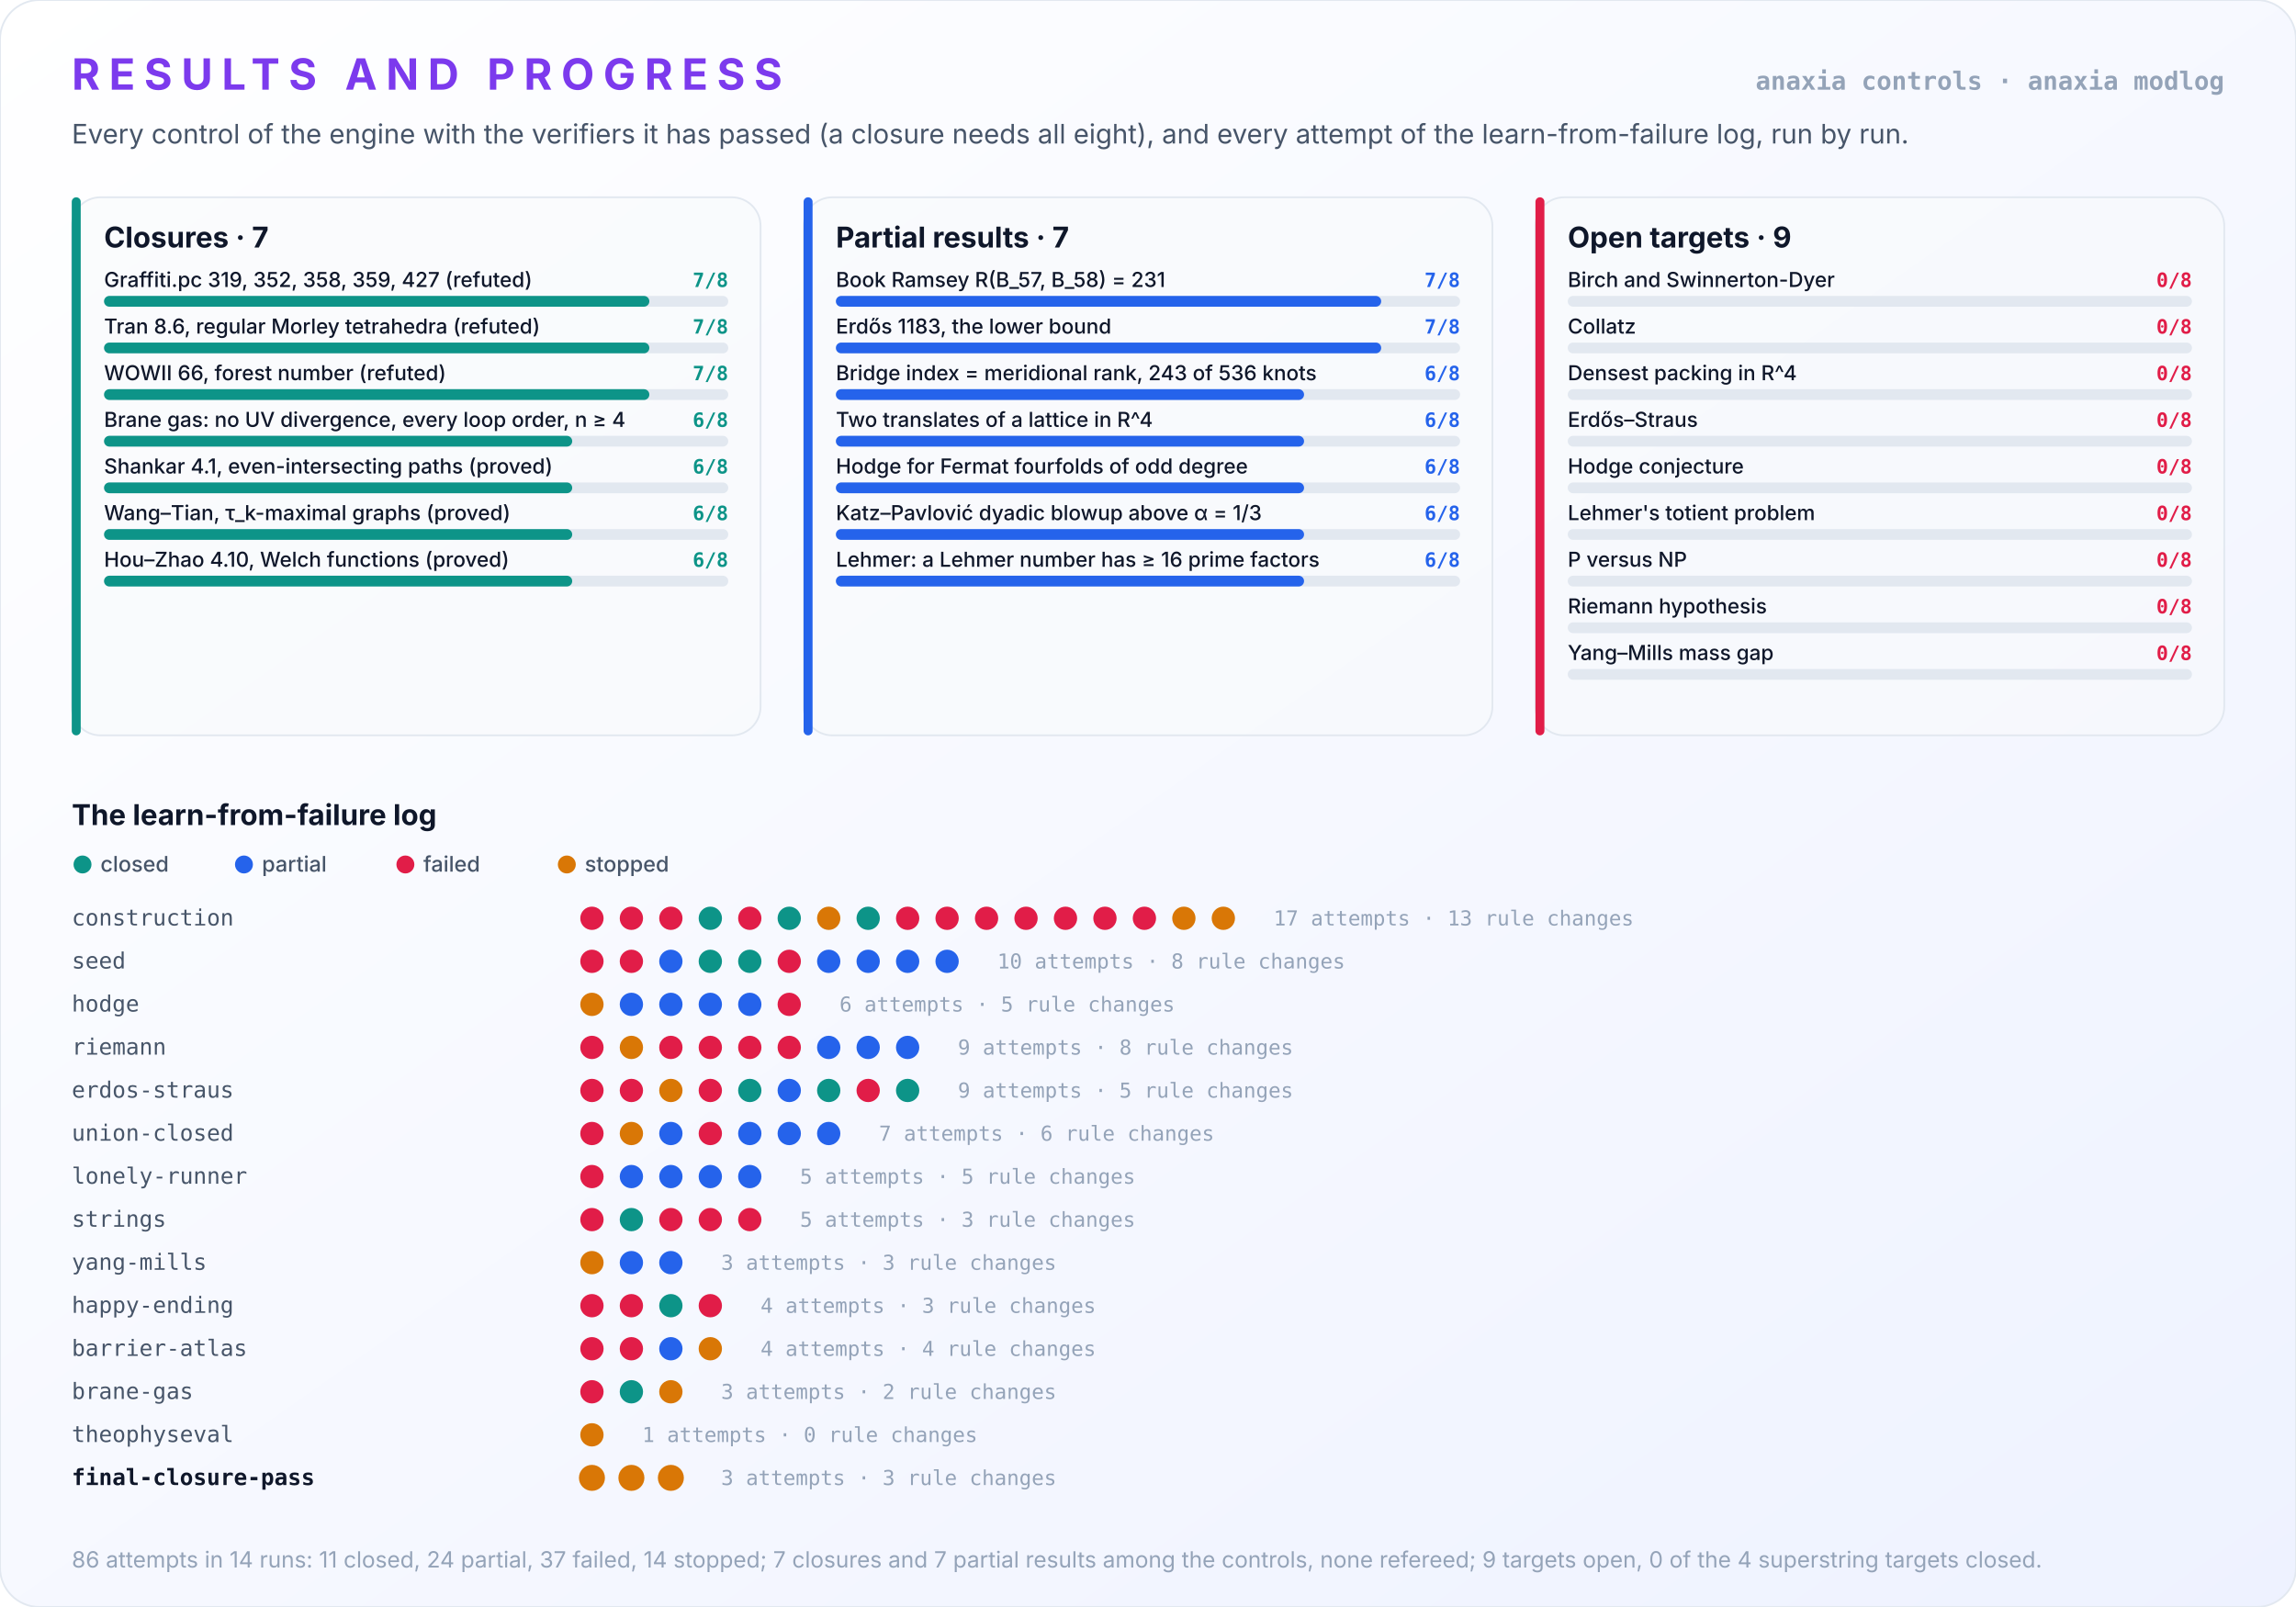
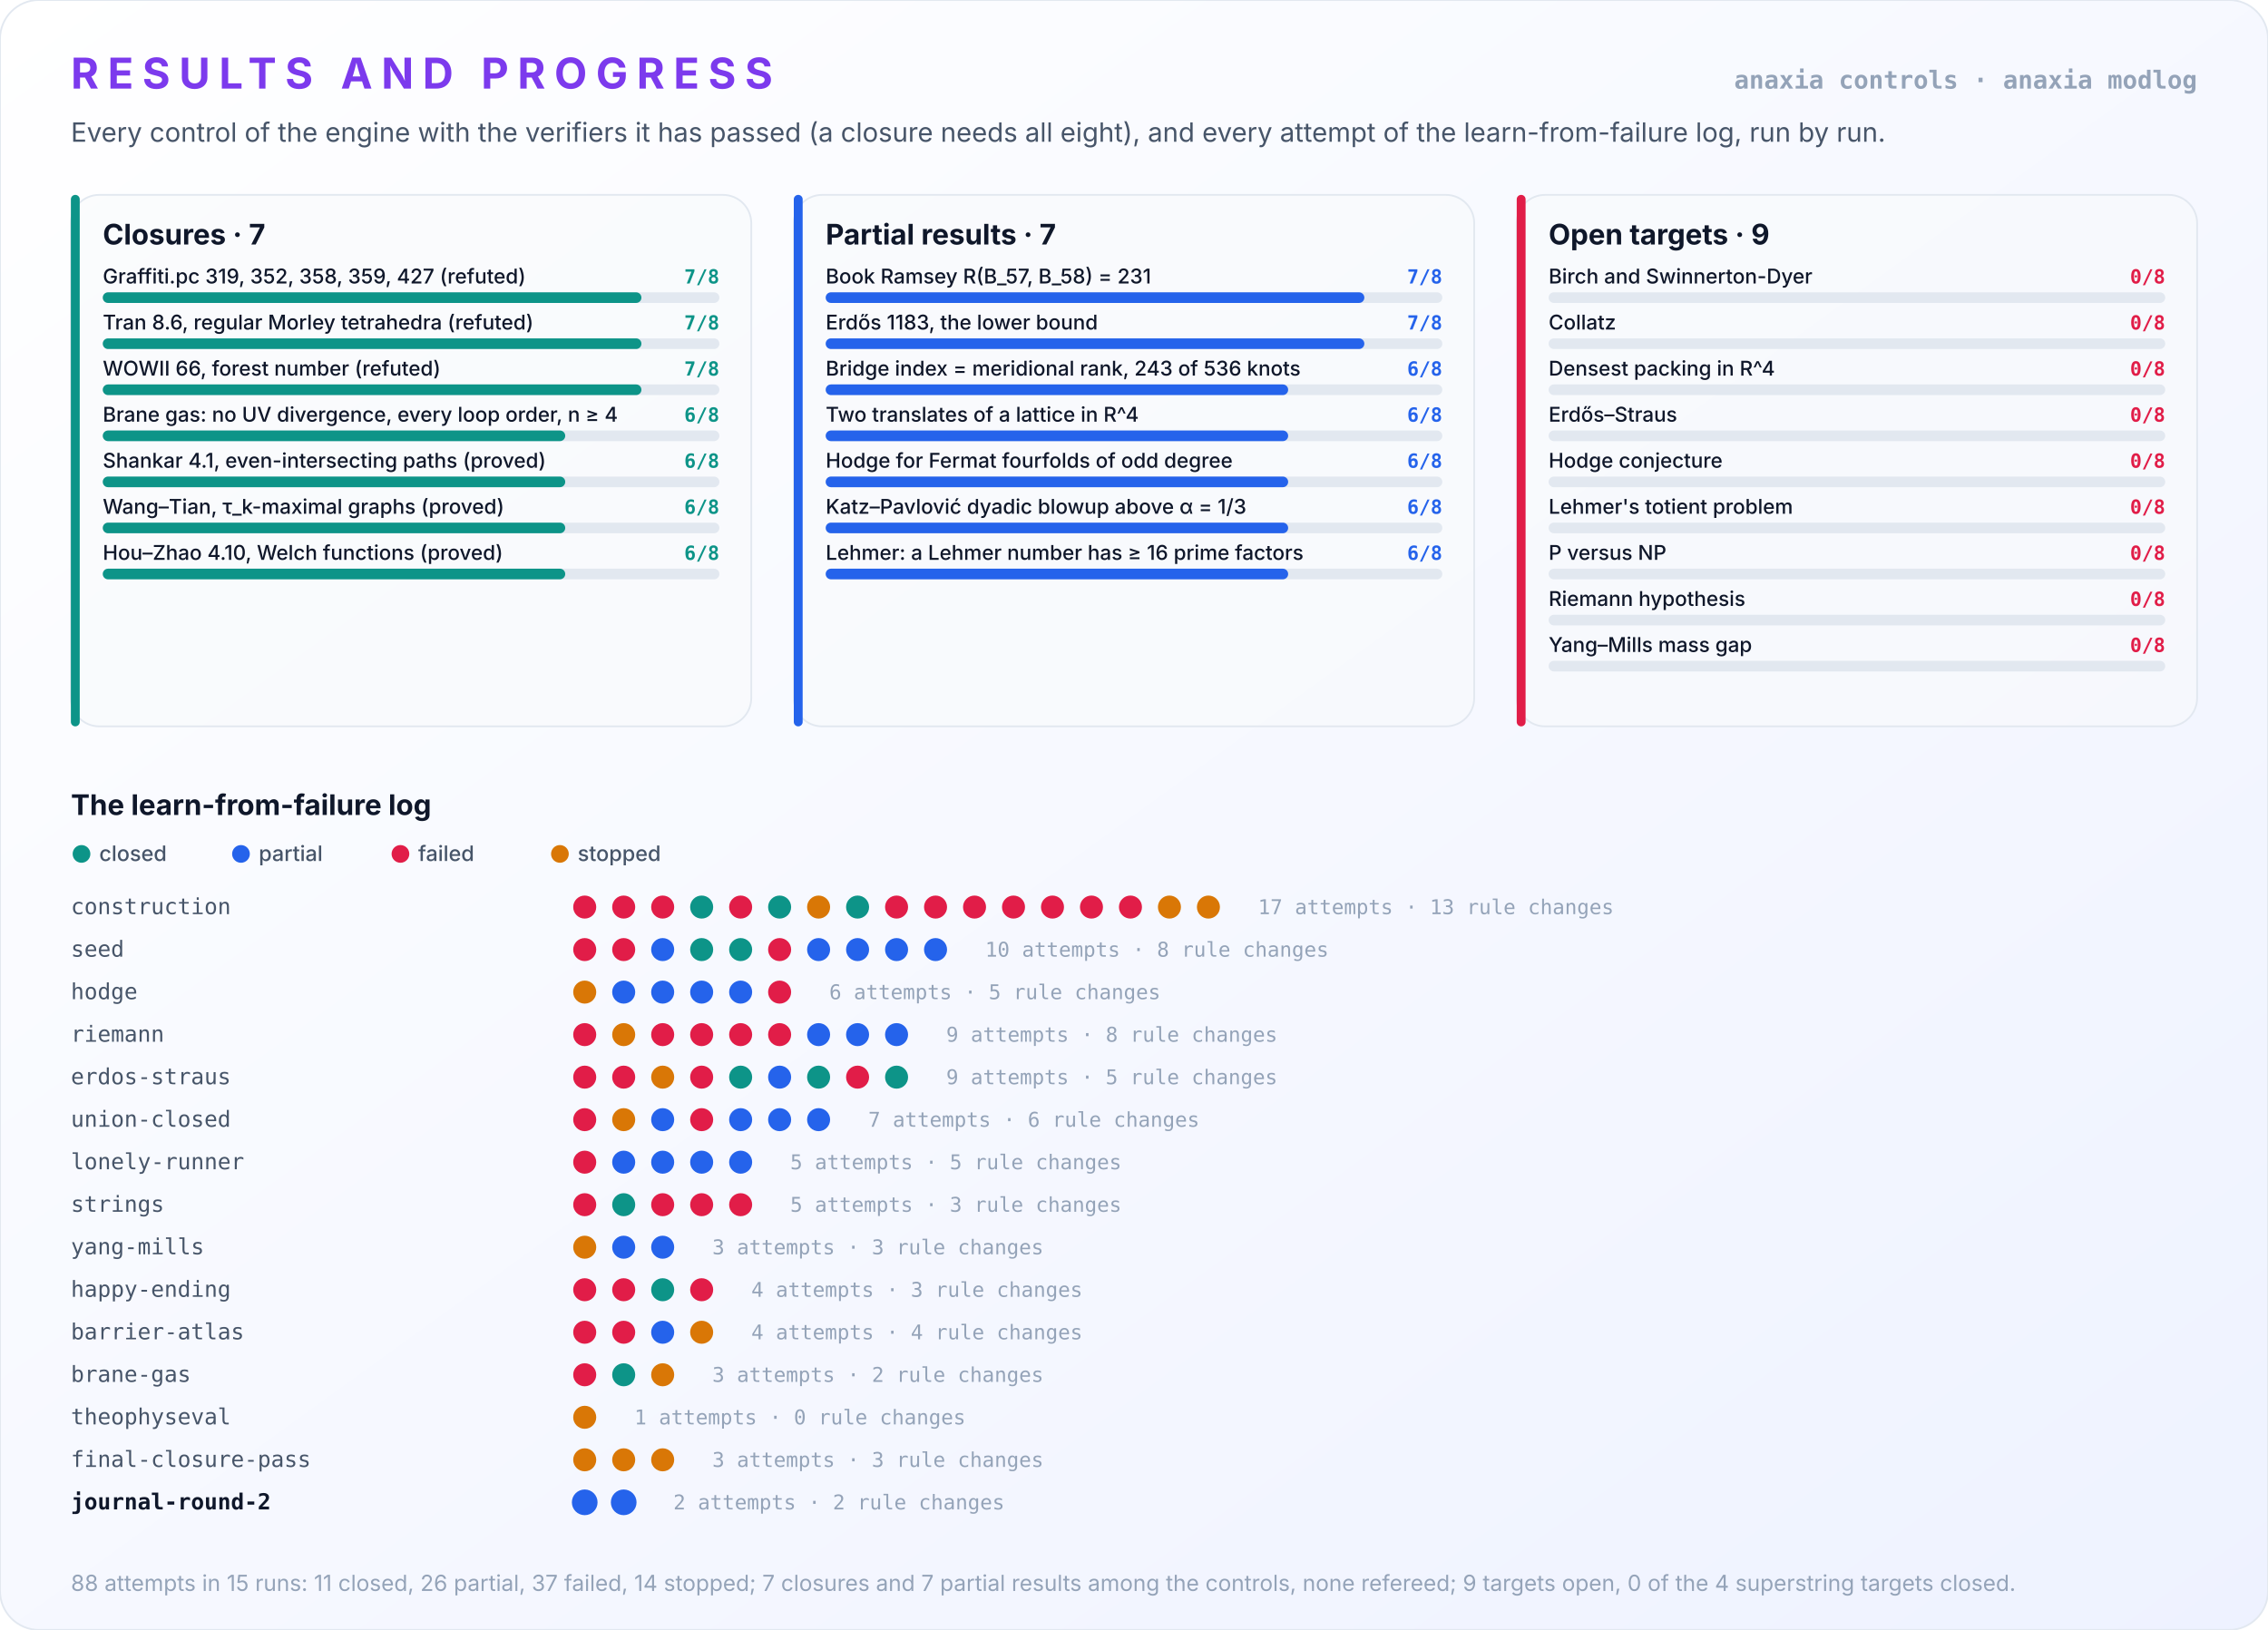
- <svg xmlns="http://www.w3.org/2000/svg" viewBox="0 0 1280 896" width="1280" height="896" role="img" aria-label="Results and progress of Anaxia: 86 attempts in 14 runs: 11 closed, 24 partial, 37 failed, 14 stopped; 7 closures and 7 partial results among the controls, none refereed; 9 targets open, 0 of the 4 superstring targets closed.">
+ <svg xmlns="http://www.w3.org/2000/svg" viewBox="0 0 1280 920" width="1280" height="920" role="img" aria-label="Results and progress of Anaxia: 88 attempts in 15 runs: 11 closed, 26 partial, 37 failed, 14 stopped; 7 closures and 7 partial results among the controls, none refereed; 9 targets open, 0 of the 4 superstring targets closed.">
  <style>@keyframes flow{to{stroke-dashoffset:-28}}@keyframes pulse{0%,100%{transform:scale(1)}50%{transform:scale(1.12)}}@keyframes rise{from{transform:scaleX(0)}to{transform:scaleX(1)}}[marker-end]{stroke-dasharray:8 6;animation:flow 1.4s linear infinite}.pulse{transform-box:fill-box;transform-origin:center;animation:pulse 2.4s ease-in-out infinite}.rise{transform-box:fill-box;transform-origin:left;animation:rise 1.8s cubic-bezier(.2,.8,.2,1) both}@keyframes draw{from{stroke-dashoffset:1}to{stroke-dashoffset:0}}.draw{stroke-dasharray:1;stroke-dashoffset:1;animation:draw 1.1s cubic-bezier(.4,0,.2,1) forwards}@keyframes orbit{to{transform:rotate(360deg)}}.orbit{transform-box:fill-box;transform-origin:center;animation:orbit 12s linear infinite}@keyframes grow{from{transform:scaleY(0)}to{transform:scaleY(1)}}.grow{transform-box:fill-box;transform-origin:bottom;animation:grow 1.6s cubic-bezier(.2,.8,.2,1) both}@keyframes fade{from{opacity:0;transform:translateY(10px)}to{opacity:1;transform:none}}.fade{animation:fade .9s cubic-bezier(.2,.8,.2,1) both}@keyframes ping{0%{opacity:.7;transform:scale(1)}100%{opacity:0;transform:scale(2.6)}}.ping{transform-box:fill-box;transform-origin:center;animation:ping 2.2s cubic-bezier(0,0,.2,1) infinite}@keyframes sweep{0%,55%{transform:translateX(-100%)}100%{transform:translateX(100%)}}.sweep{transform-box:fill-box;animation:sweep 7s ease-in-out infinite}@keyframes march{to{stroke-dashoffset:-24}}.march{stroke-dasharray:3 9;animation:march 2s linear infinite}</style>
  <style>@media (prefers-reduced-motion:reduce){*{animation:none!important}.draw{stroke-dashoffset:0!important}.ping,.sweep{display:none}}</style>
  <defs>
    <linearGradient id="bg" x1="0" y1="0" x2="1" y2="1">
      <stop offset="0" stop-color="#ffffff" />
      <stop offset="1" stop-color="#eef2ff" />
    </linearGradient>
  </defs>
-   <rect width="1280" height="896" rx="22" fill="url(#bg)" stroke="#e2e8f0" />
+   <rect width="1280" height="920" rx="22" fill="url(#bg)" stroke="#e2e8f0" />
  <text x="40.0" y="50.0" font-family="Inter, 'Segoe UI', Roboto, Helvetica, Arial, sans-serif" font-size="24" font-weight="700" fill="#7c3aed" text-anchor="start" letter-spacing="5">RESULTS AND PROGRESS</text>
  <text x="40.0" y="80.0" font-family="Inter, 'Segoe UI', Roboto, Helvetica, Arial, sans-serif" font-size="15" font-weight="400" fill="#475569" text-anchor="start">Every control of the engine with the verifiers it has passed (a closure needs all eight), and every attempt of the learn-from-failure log, run by run.</text>
  <text x="1240.0" y="50.0" font-family="'JetBrains Mono', 'SFMono-Regular', Menlo, Consolas, monospace" font-size="14" font-weight="600" fill="#94a3b8" text-anchor="end">anaxia controls · anaxia modlog</text>
  <rect x="40.0" y="110" width="384" height="300" rx="16" fill="#f8fafc" fill-opacity="0.6" stroke="#e2e8f0" />
  <rect x="40.0" y="110" width="5" height="300" rx="2.5" fill="#0d9488" />
  <text x="58.0" y="138.0" font-family="Inter, 'Segoe UI', Roboto, Helvetica, Arial, sans-serif" font-size="16" font-weight="700" fill="#0f172a" text-anchor="start">Closures  ·  7</text>
  <text x="58.0" y="160.0" font-family="Inter, 'Segoe UI', Roboto, Helvetica, Arial, sans-serif" font-size="11.5" font-weight="500" fill="#0f172a" text-anchor="start">Graffiti.pc 319, 352, 358, 359, 427 (refuted)</text>
  <rect x="58.0" y="165" width="348" height="6" rx="3" fill="#e2e8f0" />
  <rect class="rise" style="animation-delay:0.00s" x="58.0" y="165" width="304" height="6" rx="3" fill="#0d9488" />
  <text x="406.0" y="160.0" font-family="'JetBrains Mono', 'SFMono-Regular', Menlo, Consolas, monospace" font-size="11" font-weight="700" fill="#0d9488" text-anchor="end">7/8</text>
  <text x="58.0" y="186.0" font-family="Inter, 'Segoe UI', Roboto, Helvetica, Arial, sans-serif" font-size="11.5" font-weight="500" fill="#0f172a" text-anchor="start">Tran 8.6, regular Morley tetrahedra (refuted)</text>
  <rect x="58.0" y="191" width="348" height="6" rx="3" fill="#e2e8f0" />
  <rect class="rise" style="animation-delay:0.12s" x="58.0" y="191" width="304" height="6" rx="3" fill="#0d9488" />
  <text x="406.0" y="186.0" font-family="'JetBrains Mono', 'SFMono-Regular', Menlo, Consolas, monospace" font-size="11" font-weight="700" fill="#0d9488" text-anchor="end">7/8</text>
  <text x="58.0" y="212.0" font-family="Inter, 'Segoe UI', Roboto, Helvetica, Arial, sans-serif" font-size="11.5" font-weight="500" fill="#0f172a" text-anchor="start">WOWII 66, forest number (refuted)</text>
  <rect x="58.0" y="217" width="348" height="6" rx="3" fill="#e2e8f0" />
  <rect class="rise" style="animation-delay:0.24s" x="58.0" y="217" width="304" height="6" rx="3" fill="#0d9488" />
  <text x="406.0" y="212.0" font-family="'JetBrains Mono', 'SFMono-Regular', Menlo, Consolas, monospace" font-size="11" font-weight="700" fill="#0d9488" text-anchor="end">7/8</text>
  <text x="58.0" y="238.0" font-family="Inter, 'Segoe UI', Roboto, Helvetica, Arial, sans-serif" font-size="11.5" font-weight="500" fill="#0f172a" text-anchor="start">Brane gas: no UV divergence, every loop order, n ≥ 4</text>
  <rect x="58.0" y="243" width="348" height="6" rx="3" fill="#e2e8f0" />
  <rect class="rise" style="animation-delay:0.36s" x="58.0" y="243" width="261" height="6" rx="3" fill="#0d9488" />
  <text x="406.0" y="238.0" font-family="'JetBrains Mono', 'SFMono-Regular', Menlo, Consolas, monospace" font-size="11" font-weight="700" fill="#0d9488" text-anchor="end">6/8</text>
  <text x="58.0" y="264.0" font-family="Inter, 'Segoe UI', Roboto, Helvetica, Arial, sans-serif" font-size="11.5" font-weight="500" fill="#0f172a" text-anchor="start">Shankar 4.1, even-intersecting paths (proved)</text>
  <rect x="58.0" y="269" width="348" height="6" rx="3" fill="#e2e8f0" />
  <rect class="rise" style="animation-delay:0.48s" x="58.0" y="269" width="261" height="6" rx="3" fill="#0d9488" />
  <text x="406.0" y="264.0" font-family="'JetBrains Mono', 'SFMono-Regular', Menlo, Consolas, monospace" font-size="11" font-weight="700" fill="#0d9488" text-anchor="end">6/8</text>
  <text x="58.0" y="290.0" font-family="Inter, 'Segoe UI', Roboto, Helvetica, Arial, sans-serif" font-size="11.5" font-weight="500" fill="#0f172a" text-anchor="start">Wang–Tian, τ_k-maximal graphs (proved)</text>
  <rect x="58.0" y="295" width="348" height="6" rx="3" fill="#e2e8f0" />
  <rect class="rise" style="animation-delay:0.60s" x="58.0" y="295" width="261" height="6" rx="3" fill="#0d9488" />
  <text x="406.0" y="290.0" font-family="'JetBrains Mono', 'SFMono-Regular', Menlo, Consolas, monospace" font-size="11" font-weight="700" fill="#0d9488" text-anchor="end">6/8</text>
  <text x="58.0" y="316.0" font-family="Inter, 'Segoe UI', Roboto, Helvetica, Arial, sans-serif" font-size="11.5" font-weight="500" fill="#0f172a" text-anchor="start">Hou–Zhao 4.10, Welch functions (proved)</text>
  <rect x="58.0" y="321" width="348" height="6" rx="3" fill="#e2e8f0" />
  <rect class="rise" style="animation-delay:0.72s" x="58.0" y="321" width="261" height="6" rx="3" fill="#0d9488" />
  <text x="406.0" y="316.0" font-family="'JetBrains Mono', 'SFMono-Regular', Menlo, Consolas, monospace" font-size="11" font-weight="700" fill="#0d9488" text-anchor="end">6/8</text>
  <rect x="448.0" y="110" width="384" height="300" rx="16" fill="#f8fafc" fill-opacity="0.6" stroke="#e2e8f0" />
  <rect x="448.0" y="110" width="5" height="300" rx="2.5" fill="#2563eb" />
  <text x="466.0" y="138.0" font-family="Inter, 'Segoe UI', Roboto, Helvetica, Arial, sans-serif" font-size="16" font-weight="700" fill="#0f172a" text-anchor="start">Partial results  ·  7</text>
  <text x="466.0" y="160.0" font-family="Inter, 'Segoe UI', Roboto, Helvetica, Arial, sans-serif" font-size="11.5" font-weight="500" fill="#0f172a" text-anchor="start">Book Ramsey R(B_57, B_58) = 231</text>
  <rect x="466.0" y="165" width="348" height="6" rx="3" fill="#e2e8f0" />
  <rect class="rise" style="animation-delay:0.25s" x="466.0" y="165" width="304" height="6" rx="3" fill="#2563eb" />
  <text x="814.0" y="160.0" font-family="'JetBrains Mono', 'SFMono-Regular', Menlo, Consolas, monospace" font-size="11" font-weight="700" fill="#2563eb" text-anchor="end">7/8</text>
  <text x="466.0" y="186.0" font-family="Inter, 'Segoe UI', Roboto, Helvetica, Arial, sans-serif" font-size="11.5" font-weight="500" fill="#0f172a" text-anchor="start">Erdős 1183, the lower bound</text>
  <rect x="466.0" y="191" width="348" height="6" rx="3" fill="#e2e8f0" />
  <rect class="rise" style="animation-delay:0.37s" x="466.0" y="191" width="304" height="6" rx="3" fill="#2563eb" />
  <text x="814.0" y="186.0" font-family="'JetBrains Mono', 'SFMono-Regular', Menlo, Consolas, monospace" font-size="11" font-weight="700" fill="#2563eb" text-anchor="end">7/8</text>
  <text x="466.0" y="212.0" font-family="Inter, 'Segoe UI', Roboto, Helvetica, Arial, sans-serif" font-size="11.5" font-weight="500" fill="#0f172a" text-anchor="start">Bridge index = meridional rank, 243 of 536 knots</text>
  <rect x="466.0" y="217" width="348" height="6" rx="3" fill="#e2e8f0" />
  <rect class="rise" style="animation-delay:0.49s" x="466.0" y="217" width="261" height="6" rx="3" fill="#2563eb" />
  <text x="814.0" y="212.0" font-family="'JetBrains Mono', 'SFMono-Regular', Menlo, Consolas, monospace" font-size="11" font-weight="700" fill="#2563eb" text-anchor="end">6/8</text>
  <text x="466.0" y="238.0" font-family="Inter, 'Segoe UI', Roboto, Helvetica, Arial, sans-serif" font-size="11.5" font-weight="500" fill="#0f172a" text-anchor="start">Two translates of a lattice in R^4</text>
  <rect x="466.0" y="243" width="348" height="6" rx="3" fill="#e2e8f0" />
  <rect class="rise" style="animation-delay:0.61s" x="466.0" y="243" width="261" height="6" rx="3" fill="#2563eb" />
  <text x="814.0" y="238.0" font-family="'JetBrains Mono', 'SFMono-Regular', Menlo, Consolas, monospace" font-size="11" font-weight="700" fill="#2563eb" text-anchor="end">6/8</text>
  <text x="466.0" y="264.0" font-family="Inter, 'Segoe UI', Roboto, Helvetica, Arial, sans-serif" font-size="11.5" font-weight="500" fill="#0f172a" text-anchor="start">Hodge for Fermat fourfolds of odd degree</text>
  <rect x="466.0" y="269" width="348" height="6" rx="3" fill="#e2e8f0" />
  <rect class="rise" style="animation-delay:0.73s" x="466.0" y="269" width="261" height="6" rx="3" fill="#2563eb" />
  <text x="814.0" y="264.0" font-family="'JetBrains Mono', 'SFMono-Regular', Menlo, Consolas, monospace" font-size="11" font-weight="700" fill="#2563eb" text-anchor="end">6/8</text>
  <text x="466.0" y="290.0" font-family="Inter, 'Segoe UI', Roboto, Helvetica, Arial, sans-serif" font-size="11.5" font-weight="500" fill="#0f172a" text-anchor="start">Katz–Pavlović dyadic blowup above α = 1/3</text>
  <rect x="466.0" y="295" width="348" height="6" rx="3" fill="#e2e8f0" />
  <rect class="rise" style="animation-delay:0.85s" x="466.0" y="295" width="261" height="6" rx="3" fill="#2563eb" />
  <text x="814.0" y="290.0" font-family="'JetBrains Mono', 'SFMono-Regular', Menlo, Consolas, monospace" font-size="11" font-weight="700" fill="#2563eb" text-anchor="end">6/8</text>
  <text x="466.0" y="316.0" font-family="Inter, 'Segoe UI', Roboto, Helvetica, Arial, sans-serif" font-size="11.5" font-weight="500" fill="#0f172a" text-anchor="start">Lehmer: a Lehmer number has ≥ 16 prime factors</text>
  <rect x="466.0" y="321" width="348" height="6" rx="3" fill="#e2e8f0" />
  <rect class="rise" style="animation-delay:0.97s" x="466.0" y="321" width="261" height="6" rx="3" fill="#2563eb" />
  <text x="814.0" y="316.0" font-family="'JetBrains Mono', 'SFMono-Regular', Menlo, Consolas, monospace" font-size="11" font-weight="700" fill="#2563eb" text-anchor="end">6/8</text>
  <rect x="856.0" y="110" width="384" height="300" rx="16" fill="#f8fafc" fill-opacity="0.6" stroke="#e2e8f0" />
  <rect x="856.0" y="110" width="5" height="300" rx="2.5" fill="#e11d48" />
  <text x="874.0" y="138.0" font-family="Inter, 'Segoe UI', Roboto, Helvetica, Arial, sans-serif" font-size="16" font-weight="700" fill="#0f172a" text-anchor="start">Open targets  ·  9</text>
  <text x="874.0" y="160.0" font-family="Inter, 'Segoe UI', Roboto, Helvetica, Arial, sans-serif" font-size="11.5" font-weight="500" fill="#0f172a" text-anchor="start">Birch and Swinnerton-Dyer</text>
  <rect x="874.0" y="165" width="348" height="6" rx="3" fill="#e2e8f0" />
  <text x="1222.0" y="160.0" font-family="'JetBrains Mono', 'SFMono-Regular', Menlo, Consolas, monospace" font-size="11" font-weight="700" fill="#e11d48" text-anchor="end">0/8</text>
  <text x="874.0" y="186.0" font-family="Inter, 'Segoe UI', Roboto, Helvetica, Arial, sans-serif" font-size="11.5" font-weight="500" fill="#0f172a" text-anchor="start">Collatz</text>
  <rect x="874.0" y="191" width="348" height="6" rx="3" fill="#e2e8f0" />
  <text x="1222.0" y="186.0" font-family="'JetBrains Mono', 'SFMono-Regular', Menlo, Consolas, monospace" font-size="11" font-weight="700" fill="#e11d48" text-anchor="end">0/8</text>
  <text x="874.0" y="212.0" font-family="Inter, 'Segoe UI', Roboto, Helvetica, Arial, sans-serif" font-size="11.5" font-weight="500" fill="#0f172a" text-anchor="start">Densest packing in R^4</text>
  <rect x="874.0" y="217" width="348" height="6" rx="3" fill="#e2e8f0" />
  <text x="1222.0" y="212.0" font-family="'JetBrains Mono', 'SFMono-Regular', Menlo, Consolas, monospace" font-size="11" font-weight="700" fill="#e11d48" text-anchor="end">0/8</text>
  <text x="874.0" y="238.0" font-family="Inter, 'Segoe UI', Roboto, Helvetica, Arial, sans-serif" font-size="11.5" font-weight="500" fill="#0f172a" text-anchor="start">Erdős–Straus</text>
  <rect x="874.0" y="243" width="348" height="6" rx="3" fill="#e2e8f0" />
  <text x="1222.0" y="238.0" font-family="'JetBrains Mono', 'SFMono-Regular', Menlo, Consolas, monospace" font-size="11" font-weight="700" fill="#e11d48" text-anchor="end">0/8</text>
  <text x="874.0" y="264.0" font-family="Inter, 'Segoe UI', Roboto, Helvetica, Arial, sans-serif" font-size="11.5" font-weight="500" fill="#0f172a" text-anchor="start">Hodge conjecture</text>
  <rect x="874.0" y="269" width="348" height="6" rx="3" fill="#e2e8f0" />
  <text x="1222.0" y="264.0" font-family="'JetBrains Mono', 'SFMono-Regular', Menlo, Consolas, monospace" font-size="11" font-weight="700" fill="#e11d48" text-anchor="end">0/8</text>
  <text x="874.0" y="290.0" font-family="Inter, 'Segoe UI', Roboto, Helvetica, Arial, sans-serif" font-size="11.5" font-weight="500" fill="#0f172a" text-anchor="start">Lehmer's totient problem</text>
  <rect x="874.0" y="295" width="348" height="6" rx="3" fill="#e2e8f0" />
  <text x="1222.0" y="290.0" font-family="'JetBrains Mono', 'SFMono-Regular', Menlo, Consolas, monospace" font-size="11" font-weight="700" fill="#e11d48" text-anchor="end">0/8</text>
  <text x="874.0" y="316.0" font-family="Inter, 'Segoe UI', Roboto, Helvetica, Arial, sans-serif" font-size="11.5" font-weight="500" fill="#0f172a" text-anchor="start">P versus NP</text>
  <rect x="874.0" y="321" width="348" height="6" rx="3" fill="#e2e8f0" />
  <text x="1222.0" y="316.0" font-family="'JetBrains Mono', 'SFMono-Regular', Menlo, Consolas, monospace" font-size="11" font-weight="700" fill="#e11d48" text-anchor="end">0/8</text>
  <text x="874.0" y="342.0" font-family="Inter, 'Segoe UI', Roboto, Helvetica, Arial, sans-serif" font-size="11.5" font-weight="500" fill="#0f172a" text-anchor="start">Riemann hypothesis</text>
  <rect x="874.0" y="347" width="348" height="6" rx="3" fill="#e2e8f0" />
  <text x="1222.0" y="342.0" font-family="'JetBrains Mono', 'SFMono-Regular', Menlo, Consolas, monospace" font-size="11" font-weight="700" fill="#e11d48" text-anchor="end">0/8</text>
  <text x="874.0" y="368.0" font-family="Inter, 'Segoe UI', Roboto, Helvetica, Arial, sans-serif" font-size="11.5" font-weight="500" fill="#0f172a" text-anchor="start">Yang–Mills mass gap</text>
  <rect x="874.0" y="373" width="348" height="6" rx="3" fill="#e2e8f0" />
  <text x="1222.0" y="368.0" font-family="'JetBrains Mono', 'SFMono-Regular', Menlo, Consolas, monospace" font-size="11" font-weight="700" fill="#e11d48" text-anchor="end">0/8</text>
  <text x="40.0" y="460.0" font-family="Inter, 'Segoe UI', Roboto, Helvetica, Arial, sans-serif" font-size="16" font-weight="700" fill="#0f172a" text-anchor="start">The learn-from-failure log</text>
  <circle cx="46" cy="482" r="5" fill="#0d9488" />
  <text x="56.0" y="486.0" font-family="Inter, 'Segoe UI', Roboto, Helvetica, Arial, sans-serif" font-size="12" font-weight="500" fill="#475569" text-anchor="start">closed</text>
  <circle cx="136" cy="482" r="5" fill="#2563eb" />
  <text x="146.0" y="486.0" font-family="Inter, 'Segoe UI', Roboto, Helvetica, Arial, sans-serif" font-size="12" font-weight="500" fill="#475569" text-anchor="start">partial</text>
  <circle cx="226" cy="482" r="5" fill="#e11d48" />
  <text x="236.0" y="486.0" font-family="Inter, 'Segoe UI', Roboto, Helvetica, Arial, sans-serif" font-size="12" font-weight="500" fill="#475569" text-anchor="start">failed</text>
  <circle cx="316" cy="482" r="5" fill="#d97706" />
  <text x="326.0" y="486.0" font-family="Inter, 'Segoe UI', Roboto, Helvetica, Arial, sans-serif" font-size="12" font-weight="500" fill="#475569" text-anchor="start">stopped</text>
  <text x="40.0" y="516.0" font-family="'JetBrains Mono', 'SFMono-Regular', Menlo, Consolas, monospace" font-size="12.5" font-weight="500" fill="#475569" text-anchor="start">construction</text>
  <circle class="fade" style="animation-delay:0.00s" cx="330" cy="512" r="6.5" fill="#e11d48" />
  <circle class="fade" style="animation-delay:0.05s" cx="352" cy="512" r="6.5" fill="#e11d48" />
  <circle class="fade" style="animation-delay:0.10s" cx="374" cy="512" r="6.5" fill="#e11d48" />
  <circle class="fade" style="animation-delay:0.15s" cx="396" cy="512" r="6.5" fill="#0d9488" />
  <circle class="fade" style="animation-delay:0.20s" cx="418" cy="512" r="6.5" fill="#e11d48" />
  <circle class="fade" style="animation-delay:0.25s" cx="440" cy="512" r="6.5" fill="#0d9488" />
  <circle class="fade" style="animation-delay:0.30s" cx="462" cy="512" r="6.5" fill="#d97706" />
  <circle class="fade" style="animation-delay:0.35s" cx="484" cy="512" r="6.5" fill="#0d9488" />
  <circle class="fade" style="animation-delay:0.40s" cx="506" cy="512" r="6.5" fill="#e11d48" />
  <circle class="fade" style="animation-delay:0.45s" cx="528" cy="512" r="6.5" fill="#e11d48" />
  <circle class="fade" style="animation-delay:0.50s" cx="550" cy="512" r="6.5" fill="#e11d48" />
  <circle class="fade" style="animation-delay:0.55s" cx="572" cy="512" r="6.5" fill="#e11d48" />
  <circle class="fade" style="animation-delay:0.60s" cx="594" cy="512" r="6.5" fill="#e11d48" />
  <circle class="fade" style="animation-delay:0.65s" cx="616" cy="512" r="6.5" fill="#e11d48" />
  <circle class="fade" style="animation-delay:0.70s" cx="638" cy="512" r="6.5" fill="#e11d48" />
  <circle class="fade" style="animation-delay:0.75s" cx="660" cy="512" r="6.5" fill="#d97706" />
  <circle class="fade" style="animation-delay:0.80s" cx="682" cy="512" r="6.5" fill="#d97706" />
  <text x="710.0" y="516.0" font-family="'JetBrains Mono', 'SFMono-Regular', Menlo, Consolas, monospace" font-size="11.5" font-weight="500" fill="#94a3b8" text-anchor="start">17 attempts · 13 rule changes</text>
  <text x="40.0" y="540.0" font-family="'JetBrains Mono', 'SFMono-Regular', Menlo, Consolas, monospace" font-size="12.5" font-weight="500" fill="#475569" text-anchor="start">seed</text>
  <circle class="fade" style="animation-delay:0.10s" cx="330" cy="536" r="6.5" fill="#e11d48" />
  <circle class="fade" style="animation-delay:0.15s" cx="352" cy="536" r="6.5" fill="#e11d48" />
  <circle class="fade" style="animation-delay:0.20s" cx="374" cy="536" r="6.5" fill="#2563eb" />
  <circle class="fade" style="animation-delay:0.25s" cx="396" cy="536" r="6.5" fill="#0d9488" />
  <circle class="fade" style="animation-delay:0.30s" cx="418" cy="536" r="6.5" fill="#0d9488" />
  <circle class="fade" style="animation-delay:0.35s" cx="440" cy="536" r="6.5" fill="#e11d48" />
  <circle class="fade" style="animation-delay:0.40s" cx="462" cy="536" r="6.5" fill="#2563eb" />
  <circle class="fade" style="animation-delay:0.45s" cx="484" cy="536" r="6.5" fill="#2563eb" />
  <circle class="fade" style="animation-delay:0.50s" cx="506" cy="536" r="6.5" fill="#2563eb" />
  <circle class="fade" style="animation-delay:0.55s" cx="528" cy="536" r="6.5" fill="#2563eb" />
  <text x="556.0" y="540.0" font-family="'JetBrains Mono', 'SFMono-Regular', Menlo, Consolas, monospace" font-size="11.5" font-weight="500" fill="#94a3b8" text-anchor="start">10 attempts · 8 rule changes</text>
  <text x="40.0" y="564.0" font-family="'JetBrains Mono', 'SFMono-Regular', Menlo, Consolas, monospace" font-size="12.5" font-weight="500" fill="#475569" text-anchor="start">hodge</text>
  <circle class="fade" style="animation-delay:0.20s" cx="330" cy="560" r="6.5" fill="#d97706" />
  <circle class="fade" style="animation-delay:0.25s" cx="352" cy="560" r="6.5" fill="#2563eb" />
  <circle class="fade" style="animation-delay:0.30s" cx="374" cy="560" r="6.5" fill="#2563eb" />
  <circle class="fade" style="animation-delay:0.35s" cx="396" cy="560" r="6.5" fill="#2563eb" />
  <circle class="fade" style="animation-delay:0.40s" cx="418" cy="560" r="6.5" fill="#2563eb" />
  <circle class="fade" style="animation-delay:0.45s" cx="440" cy="560" r="6.5" fill="#e11d48" />
  <text x="468.0" y="564.0" font-family="'JetBrains Mono', 'SFMono-Regular', Menlo, Consolas, monospace" font-size="11.5" font-weight="500" fill="#94a3b8" text-anchor="start">6 attempts · 5 rule changes</text>
  <text x="40.0" y="588.0" font-family="'JetBrains Mono', 'SFMono-Regular', Menlo, Consolas, monospace" font-size="12.5" font-weight="500" fill="#475569" text-anchor="start">riemann</text>
  <circle class="fade" style="animation-delay:0.30s" cx="330" cy="584" r="6.5" fill="#e11d48" />
  <circle class="fade" style="animation-delay:0.35s" cx="352" cy="584" r="6.5" fill="#d97706" />
  <circle class="fade" style="animation-delay:0.40s" cx="374" cy="584" r="6.5" fill="#e11d48" />
  <circle class="fade" style="animation-delay:0.45s" cx="396" cy="584" r="6.5" fill="#e11d48" />
  <circle class="fade" style="animation-delay:0.50s" cx="418" cy="584" r="6.5" fill="#e11d48" />
  <circle class="fade" style="animation-delay:0.55s" cx="440" cy="584" r="6.5" fill="#e11d48" />
  <circle class="fade" style="animation-delay:0.60s" cx="462" cy="584" r="6.5" fill="#2563eb" />
  <circle class="fade" style="animation-delay:0.65s" cx="484" cy="584" r="6.5" fill="#2563eb" />
  <circle class="fade" style="animation-delay:0.70s" cx="506" cy="584" r="6.5" fill="#2563eb" />
  <text x="534.0" y="588.0" font-family="'JetBrains Mono', 'SFMono-Regular', Menlo, Consolas, monospace" font-size="11.5" font-weight="500" fill="#94a3b8" text-anchor="start">9 attempts · 8 rule changes</text>
  <text x="40.0" y="612.0" font-family="'JetBrains Mono', 'SFMono-Regular', Menlo, Consolas, monospace" font-size="12.5" font-weight="500" fill="#475569" text-anchor="start">erdos-straus</text>
  <circle class="fade" style="animation-delay:0.40s" cx="330" cy="608" r="6.5" fill="#e11d48" />
  <circle class="fade" style="animation-delay:0.45s" cx="352" cy="608" r="6.5" fill="#e11d48" />
  <circle class="fade" style="animation-delay:0.50s" cx="374" cy="608" r="6.5" fill="#d97706" />
  <circle class="fade" style="animation-delay:0.55s" cx="396" cy="608" r="6.5" fill="#e11d48" />
  <circle class="fade" style="animation-delay:0.60s" cx="418" cy="608" r="6.5" fill="#0d9488" />
  <circle class="fade" style="animation-delay:0.65s" cx="440" cy="608" r="6.5" fill="#2563eb" />
  <circle class="fade" style="animation-delay:0.70s" cx="462" cy="608" r="6.5" fill="#0d9488" />
  <circle class="fade" style="animation-delay:0.75s" cx="484" cy="608" r="6.5" fill="#e11d48" />
  <circle class="fade" style="animation-delay:0.80s" cx="506" cy="608" r="6.5" fill="#0d9488" />
  <text x="534.0" y="612.0" font-family="'JetBrains Mono', 'SFMono-Regular', Menlo, Consolas, monospace" font-size="11.5" font-weight="500" fill="#94a3b8" text-anchor="start">9 attempts · 5 rule changes</text>
  <text x="40.0" y="636.0" font-family="'JetBrains Mono', 'SFMono-Regular', Menlo, Consolas, monospace" font-size="12.5" font-weight="500" fill="#475569" text-anchor="start">union-closed</text>
  <circle class="fade" style="animation-delay:0.50s" cx="330" cy="632" r="6.5" fill="#e11d48" />
  <circle class="fade" style="animation-delay:0.55s" cx="352" cy="632" r="6.5" fill="#d97706" />
  <circle class="fade" style="animation-delay:0.60s" cx="374" cy="632" r="6.5" fill="#2563eb" />
  <circle class="fade" style="animation-delay:0.65s" cx="396" cy="632" r="6.5" fill="#e11d48" />
  <circle class="fade" style="animation-delay:0.70s" cx="418" cy="632" r="6.5" fill="#2563eb" />
  <circle class="fade" style="animation-delay:0.75s" cx="440" cy="632" r="6.5" fill="#2563eb" />
  <circle class="fade" style="animation-delay:0.80s" cx="462" cy="632" r="6.5" fill="#2563eb" />
  <text x="490.0" y="636.0" font-family="'JetBrains Mono', 'SFMono-Regular', Menlo, Consolas, monospace" font-size="11.5" font-weight="500" fill="#94a3b8" text-anchor="start">7 attempts · 6 rule changes</text>
  <text x="40.0" y="660.0" font-family="'JetBrains Mono', 'SFMono-Regular', Menlo, Consolas, monospace" font-size="12.5" font-weight="500" fill="#475569" text-anchor="start">lonely-runner</text>
  <circle class="fade" style="animation-delay:0.60s" cx="330" cy="656" r="6.5" fill="#e11d48" />
  <circle class="fade" style="animation-delay:0.65s" cx="352" cy="656" r="6.5" fill="#2563eb" />
  <circle class="fade" style="animation-delay:0.70s" cx="374" cy="656" r="6.5" fill="#2563eb" />
  <circle class="fade" style="animation-delay:0.75s" cx="396" cy="656" r="6.5" fill="#2563eb" />
  <circle class="fade" style="animation-delay:0.80s" cx="418" cy="656" r="6.5" fill="#2563eb" />
  <text x="446.0" y="660.0" font-family="'JetBrains Mono', 'SFMono-Regular', Menlo, Consolas, monospace" font-size="11.5" font-weight="500" fill="#94a3b8" text-anchor="start">5 attempts · 5 rule changes</text>
  <text x="40.0" y="684.0" font-family="'JetBrains Mono', 'SFMono-Regular', Menlo, Consolas, monospace" font-size="12.5" font-weight="500" fill="#475569" text-anchor="start">strings</text>
  <circle class="fade" style="animation-delay:0.70s" cx="330" cy="680" r="6.5" fill="#e11d48" />
  <circle class="fade" style="animation-delay:0.75s" cx="352" cy="680" r="6.5" fill="#0d9488" />
  <circle class="fade" style="animation-delay:0.80s" cx="374" cy="680" r="6.5" fill="#e11d48" />
  <circle class="fade" style="animation-delay:0.85s" cx="396" cy="680" r="6.5" fill="#e11d48" />
  <circle class="fade" style="animation-delay:0.90s" cx="418" cy="680" r="6.5" fill="#e11d48" />
  <text x="446.0" y="684.0" font-family="'JetBrains Mono', 'SFMono-Regular', Menlo, Consolas, monospace" font-size="11.5" font-weight="500" fill="#94a3b8" text-anchor="start">5 attempts · 3 rule changes</text>
  <text x="40.0" y="708.0" font-family="'JetBrains Mono', 'SFMono-Regular', Menlo, Consolas, monospace" font-size="12.5" font-weight="500" fill="#475569" text-anchor="start">yang-mills</text>
  <circle class="fade" style="animation-delay:0.80s" cx="330" cy="704" r="6.5" fill="#d97706" />
  <circle class="fade" style="animation-delay:0.85s" cx="352" cy="704" r="6.5" fill="#2563eb" />
  <circle class="fade" style="animation-delay:0.90s" cx="374" cy="704" r="6.5" fill="#2563eb" />
  <text x="402.0" y="708.0" font-family="'JetBrains Mono', 'SFMono-Regular', Menlo, Consolas, monospace" font-size="11.5" font-weight="500" fill="#94a3b8" text-anchor="start">3 attempts · 3 rule changes</text>
  <text x="40.0" y="732.0" font-family="'JetBrains Mono', 'SFMono-Regular', Menlo, Consolas, monospace" font-size="12.5" font-weight="500" fill="#475569" text-anchor="start">happy-ending</text>
  <circle class="fade" style="animation-delay:0.90s" cx="330" cy="728" r="6.5" fill="#e11d48" />
  <circle class="fade" style="animation-delay:0.95s" cx="352" cy="728" r="6.5" fill="#e11d48" />
  <circle class="fade" style="animation-delay:1.00s" cx="374" cy="728" r="6.5" fill="#0d9488" />
  <circle class="fade" style="animation-delay:1.05s" cx="396" cy="728" r="6.5" fill="#e11d48" />
  <text x="424.0" y="732.0" font-family="'JetBrains Mono', 'SFMono-Regular', Menlo, Consolas, monospace" font-size="11.5" font-weight="500" fill="#94a3b8" text-anchor="start">4 attempts · 3 rule changes</text>
  <text x="40.0" y="756.0" font-family="'JetBrains Mono', 'SFMono-Regular', Menlo, Consolas, monospace" font-size="12.5" font-weight="500" fill="#475569" text-anchor="start">barrier-atlas</text>
  <circle class="fade" style="animation-delay:1.00s" cx="330" cy="752" r="6.5" fill="#e11d48" />
  <circle class="fade" style="animation-delay:1.05s" cx="352" cy="752" r="6.5" fill="#e11d48" />
  <circle class="fade" style="animation-delay:1.10s" cx="374" cy="752" r="6.5" fill="#2563eb" />
  <circle class="fade" style="animation-delay:1.15s" cx="396" cy="752" r="6.5" fill="#d97706" />
  <text x="424.0" y="756.0" font-family="'JetBrains Mono', 'SFMono-Regular', Menlo, Consolas, monospace" font-size="11.5" font-weight="500" fill="#94a3b8" text-anchor="start">4 attempts · 4 rule changes</text>
  <text x="40.0" y="780.0" font-family="'JetBrains Mono', 'SFMono-Regular', Menlo, Consolas, monospace" font-size="12.5" font-weight="500" fill="#475569" text-anchor="start">brane-gas</text>
  <circle class="fade" style="animation-delay:1.10s" cx="330" cy="776" r="6.5" fill="#e11d48" />
  <circle class="fade" style="animation-delay:1.15s" cx="352" cy="776" r="6.5" fill="#0d9488" />
  <circle class="fade" style="animation-delay:1.20s" cx="374" cy="776" r="6.5" fill="#d97706" />
  <text x="402.0" y="780.0" font-family="'JetBrains Mono', 'SFMono-Regular', Menlo, Consolas, monospace" font-size="11.5" font-weight="500" fill="#94a3b8" text-anchor="start">3 attempts · 2 rule changes</text>
  <text x="40.0" y="804.0" font-family="'JetBrains Mono', 'SFMono-Regular', Menlo, Consolas, monospace" font-size="12.5" font-weight="500" fill="#475569" text-anchor="start">theophyseval</text>
  <circle class="fade" style="animation-delay:1.20s" cx="330" cy="800" r="6.5" fill="#d97706" />
  <text x="358.0" y="804.0" font-family="'JetBrains Mono', 'SFMono-Regular', Menlo, Consolas, monospace" font-size="11.5" font-weight="500" fill="#94a3b8" text-anchor="start">1 attempts · 0 rule changes</text>
-   <text x="40.0" y="828.0" font-family="'JetBrains Mono', 'SFMono-Regular', Menlo, Consolas, monospace" font-size="12.5" font-weight="700" fill="#0f172a" text-anchor="start">final-closure-pass</text>
+   <text x="40.0" y="828.0" font-family="'JetBrains Mono', 'SFMono-Regular', Menlo, Consolas, monospace" font-size="12.5" font-weight="500" fill="#475569" text-anchor="start">final-closure-pass</text>
  <circle class="fade" style="animation-delay:1.30s" cx="330" cy="824" r="6.5" fill="#d97706" />
-   <circle class="ping" style="animation-delay:1.20s" cx="330" cy="824" r="6.5" fill="none" stroke="#d97706" stroke-width="1.5" />
  <circle class="fade" style="animation-delay:1.35s" cx="352" cy="824" r="6.5" fill="#d97706" />
-   <circle class="ping" style="animation-delay:1.25s" cx="352" cy="824" r="6.5" fill="none" stroke="#d97706" stroke-width="1.5" />
  <circle class="fade" style="animation-delay:1.40s" cx="374" cy="824" r="6.5" fill="#d97706" />
-   <circle class="ping" style="animation-delay:1.30s" cx="374" cy="824" r="6.5" fill="none" stroke="#d97706" stroke-width="1.5" />
  <text x="402.0" y="828.0" font-family="'JetBrains Mono', 'SFMono-Regular', Menlo, Consolas, monospace" font-size="11.5" font-weight="500" fill="#94a3b8" text-anchor="start">3 attempts · 3 rule changes</text>
-   <text x="40.0" y="874.0" font-family="Inter, 'Segoe UI', Roboto, Helvetica, Arial, sans-serif" font-size="12.5" font-weight="400" fill="#94a3b8" text-anchor="start">86 attempts in 14 runs: 11 closed, 24 partial, 37 failed, 14 stopped; 7 closures and 7 partial results among the controls, none refereed; 9 targets open, 0 of the 4 superstring targets closed.</text>
+   <text x="40.0" y="852.0" font-family="'JetBrains Mono', 'SFMono-Regular', Menlo, Consolas, monospace" font-size="12.5" font-weight="700" fill="#0f172a" text-anchor="start">journal-round-2</text>
+   <circle class="fade" style="animation-delay:1.40s" cx="330" cy="848" r="6.5" fill="#2563eb" />
+   <circle class="ping" style="animation-delay:1.20s" cx="330" cy="848" r="6.5" fill="none" stroke="#2563eb" stroke-width="1.5" />
+   <circle class="fade" style="animation-delay:1.45s" cx="352" cy="848" r="6.5" fill="#2563eb" />
+   <circle class="ping" style="animation-delay:1.25s" cx="352" cy="848" r="6.5" fill="none" stroke="#2563eb" stroke-width="1.5" />
+   <text x="380.0" y="852.0" font-family="'JetBrains Mono', 'SFMono-Regular', Menlo, Consolas, monospace" font-size="11.5" font-weight="500" fill="#94a3b8" text-anchor="start">2 attempts · 2 rule changes</text>
+   <text x="40.0" y="898.0" font-family="Inter, 'Segoe UI', Roboto, Helvetica, Arial, sans-serif" font-size="12.5" font-weight="400" fill="#94a3b8" text-anchor="start">88 attempts in 15 runs: 11 closed, 26 partial, 37 failed, 14 stopped; 7 closures and 7 partial results among the controls, none refereed; 9 targets open, 0 of the 4 superstring targets closed.</text>
</svg>
